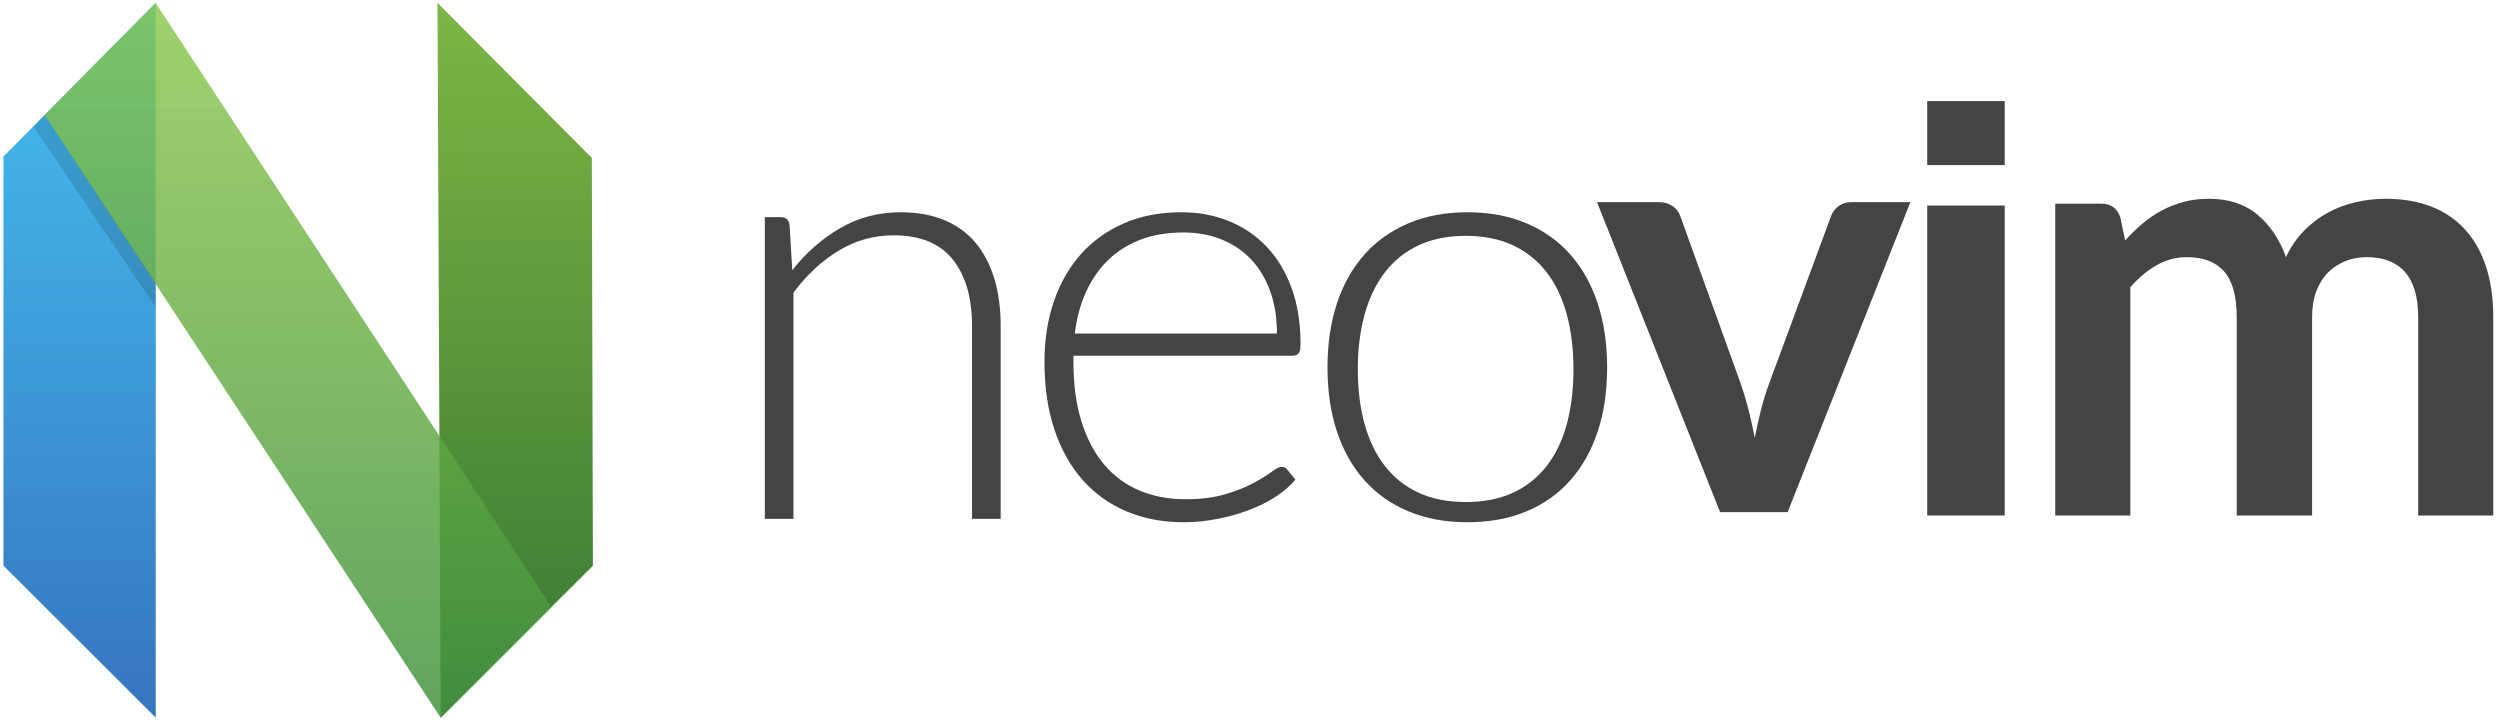
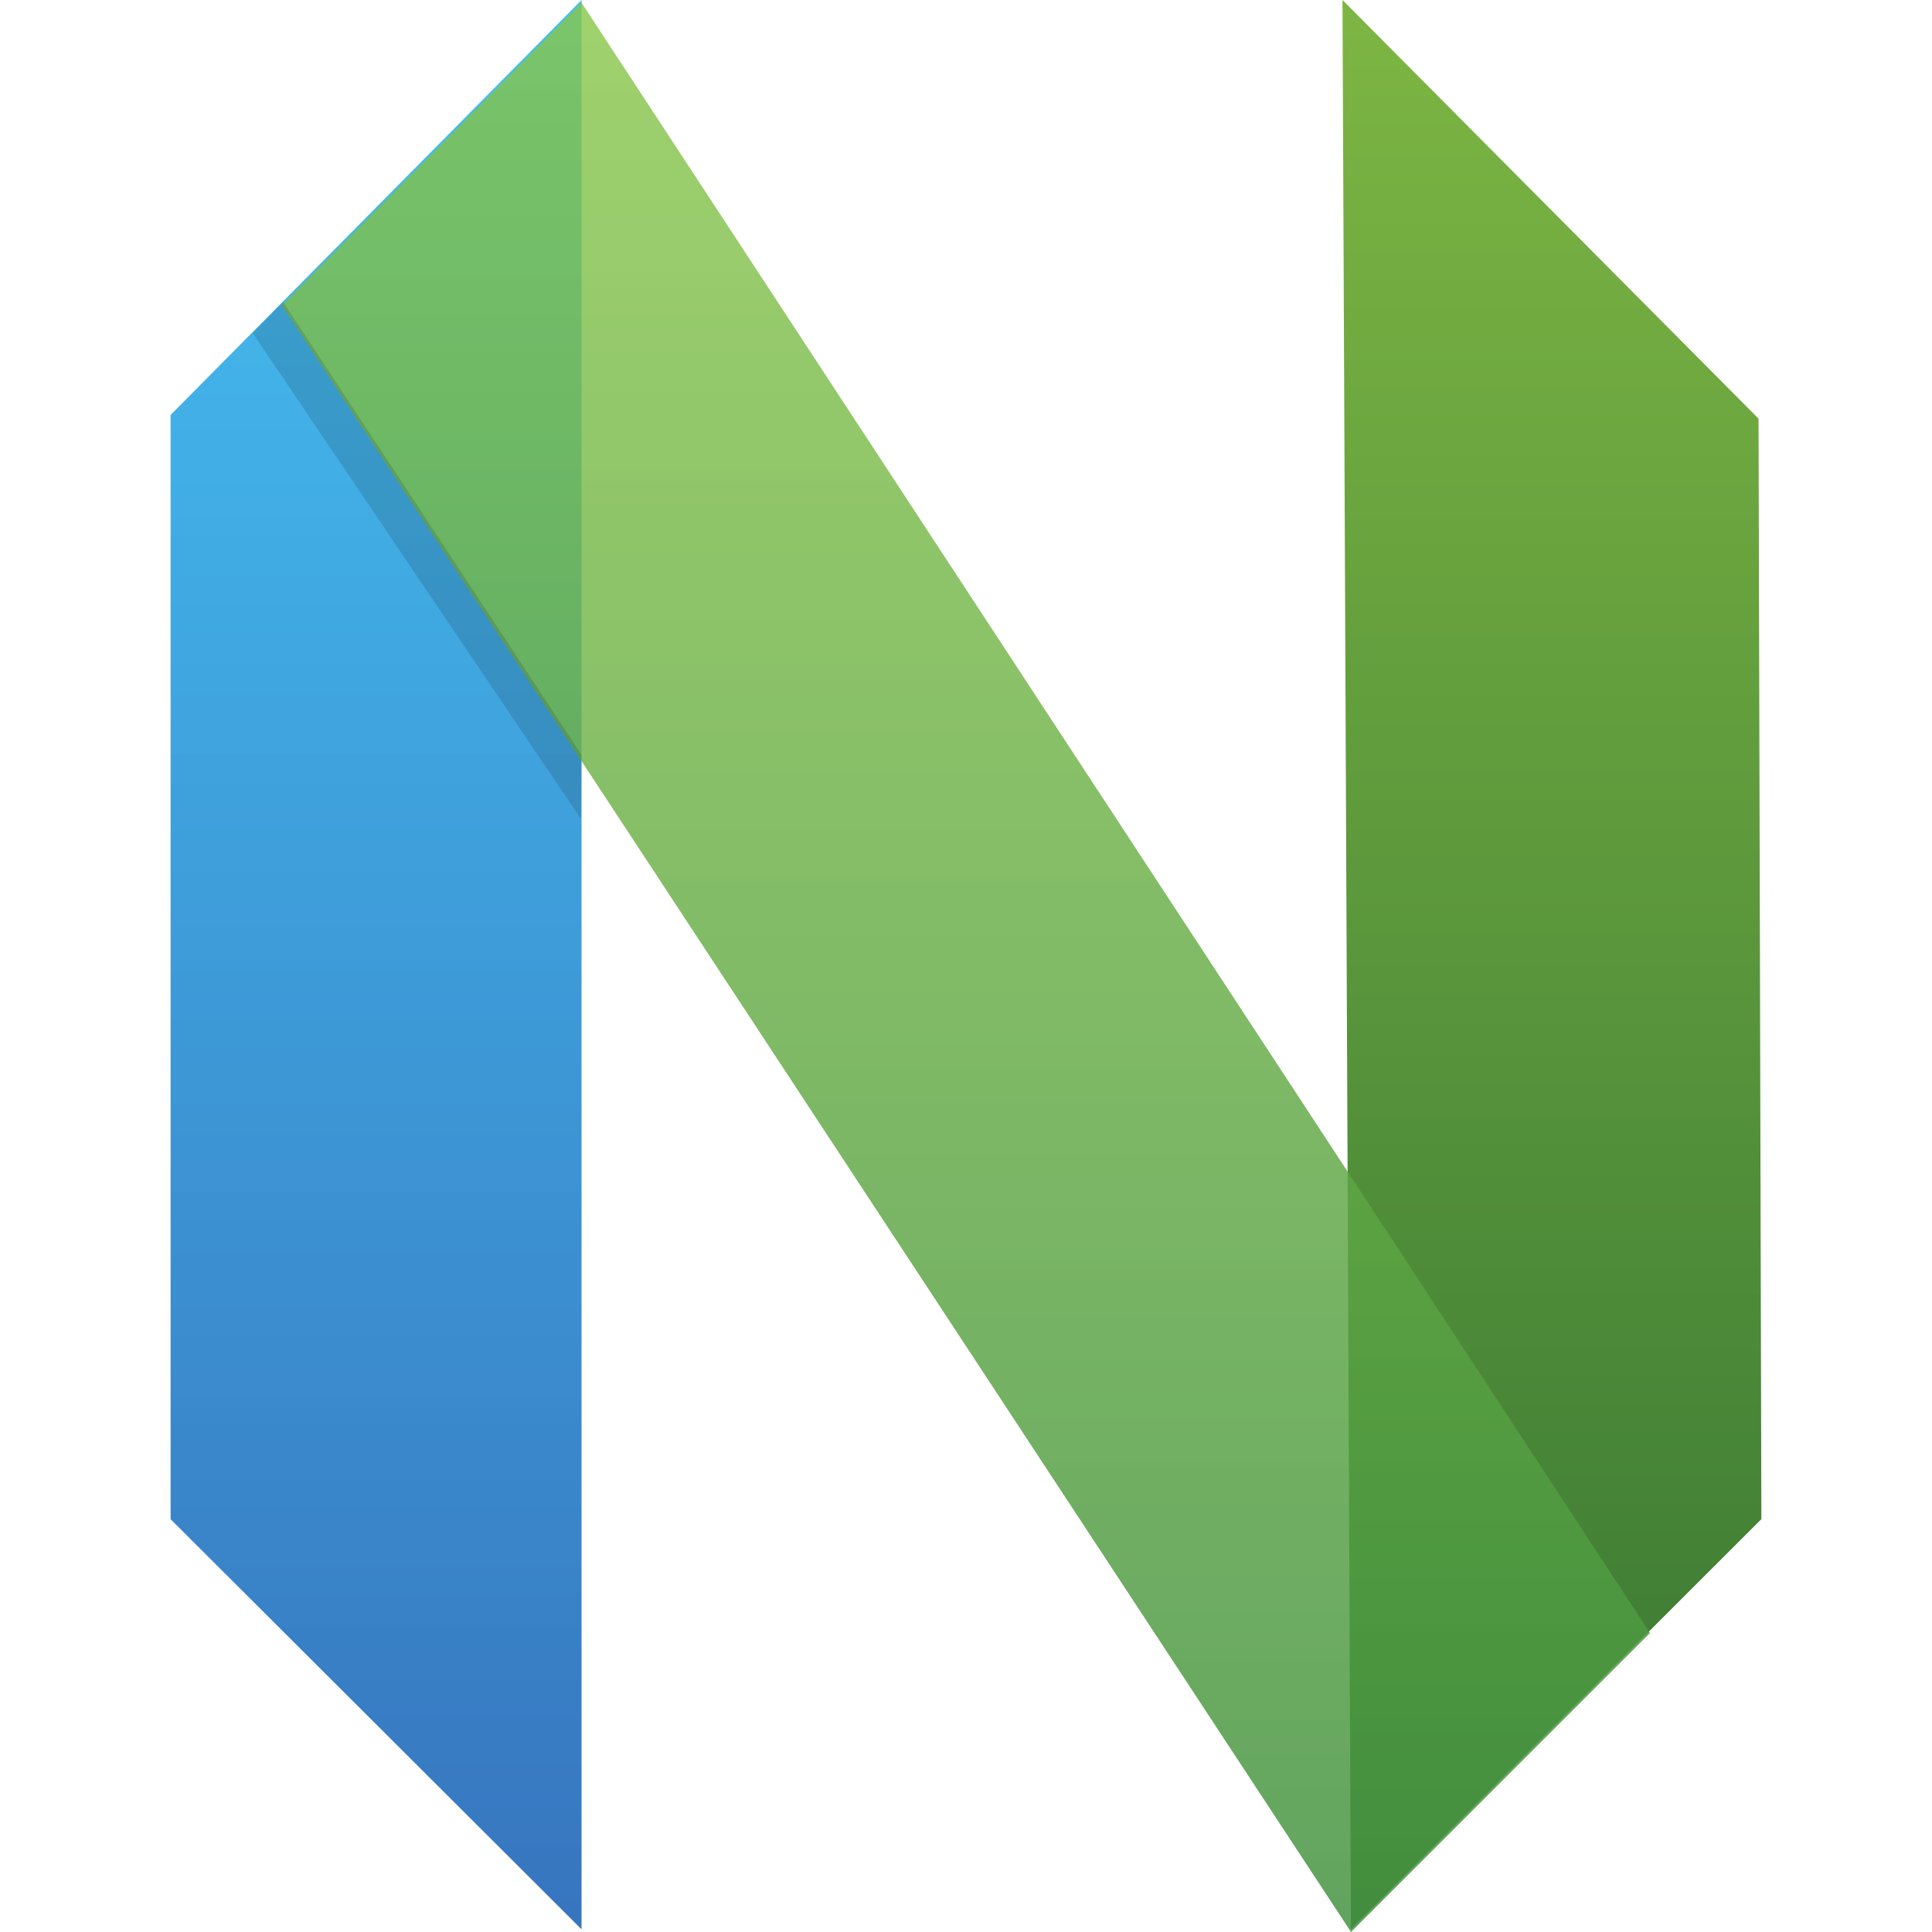
- <svg xmlns="http://www.w3.org/2000/svg" width="742px" height="214px" viewBox="0 0 742 214" version="1.1">
-   <description>Created with Sketch (http://www.bohemiancoding.com/sketch)</description>
+ <svg xmlns="http://www.w3.org/2000/svg" viewBox="0 0 128 128">
  <defs>
-     <linearGradient x1="50%" y1="0%" x2="50%" y2="100%" id="linearGradient-1">
-       <stop stop-color="#16B0ED" stop-opacity="0.8" offset="0%" />
-       <stop stop-color="#0F59B2" stop-opacity="0.837" offset="100%" />
+     <linearGradient id="a" x1="0.5" x2="0.5" y1="0" y2="1" gradientTransform="matrix(32.95703 0 0 154.7227 .426 .426)" gradientUnits="userSpaceOnUse">
+       <stop offset="0" stop-color="#16b0ed" stop-opacity=".8" />
+       <stop offset="1" stop-color="#0f59b2" stop-opacity=".835" />
    </linearGradient>
-     <linearGradient x1="50%" y1="0%" x2="50%" y2="100%" id="linearGradient-2">
-       <stop stop-color="#7DB643" offset="0%" />
-       <stop stop-color="#367533" offset="100%" />
+     <linearGradient id="b" x1="0.5" x2="0.5" y1="0" y2="1" gradientTransform="matrix(-33.59375 0 0 154.7227 128 .426)" gradientUnits="userSpaceOnUse">
+       <stop offset="0" stop-color="#7db643" />
+       <stop offset="1" stop-color="#367533" />
    </linearGradient>
-     <linearGradient x1="50%" y1="0%" x2="50%" y2="100%" id="linearGradient-3">
-       <stop stop-color="#88C649" stop-opacity="0.8" offset="0%" />
-       <stop stop-color="#439240" stop-opacity="0.84" offset="100%" />
+     <linearGradient id="c" x1="0.5" x2="0.5" y1="0" y2="1" gradientTransform="matrix(109.7148 0 0 154.7266 9.355 .637)" gradientUnits="userSpaceOnUse">
+       <stop offset="0" stop-color="#88c649" stop-opacity=".8" />
+       <stop offset="1" stop-color="#439240" stop-opacity=".839" />
    </linearGradient>
  </defs>
-   <g id="Page-1" stroke="none" stroke-width="1" fill="none" fill-rule="evenodd">
-     <g id="mark" transform="translate(1, 1)">
-       <path d="M0.027,45.459 L45.224,-0.173 L45.224,211.998 L0.027,166.894 L0.027,45.459 Z" id="Left---green" fill="url(#linearGradient-1)" />
-       <path d="M129.337,45.889 L175.152,-0.148 L174.224,211.998 L129.027,166.894 L129.337,45.889 Z" id="Right---blue" fill="url(#linearGradient-2)" transform="translate(152, 106) scale(-1, 1) translate(-152, -106) " />
-       <path d="M45.194,-0.137 L162.7,179.173 L129.818,212.054 L12.25,33.141 L45.194,-0.137 Z" id="Cross---blue" fill="url(#linearGradient-3)" />
-       <path d="M45.234,83.032 L45.171,90.095 L8.891,36.532 L12.25,33.11 L45.234,83.032 Z" id="Shadow" fill-opacity="0.13" fill="#000000" />
-     </g>
-     <g id="wordmark" transform="translate(227, 30)" fill="#444444">
-       <g id="Group">
-         <g transform="translate(0, 29)">
-           <path d="M0,95 L0,5.44 L4.655,5.44 C6.205,5.44 7.1,6.191 7.34,7.69 L8.146,21.192 C12.204,16.033 16.932,11.876 22.334,8.726 C27.733,5.575 33.747,4 40.371,4 C45.264,4 49.576,4.781 53.306,6.34 C57.035,7.901 60.123,10.151 62.57,13.091 C65.018,16.033 66.867,19.572 68.12,23.712 C69.373,27.853 70,32.533 70,37.754 L70,95 L61.496,95 L61.496,37.754 C61.496,29.352 59.586,22.767 55.767,17.997 C51.947,13.226 46.1,10.841 38.223,10.841 C32.372,10.841 26.944,12.357 21.931,15.386 C16.918,18.418 12.442,22.573 8.504,27.853 L8.504,95 L0,95 L0,95 Z" id="Shape" />
-           <path d="M123.624,4 C128.69,4 133.379,4.868 137.693,6.605 C142.005,8.343 145.745,10.873 148.912,14.197 C152.079,17.521 154.55,21.609 156.331,26.461 C158.11,31.312 159,36.883 159,43.172 C159,44.489 158.805,45.387 158.412,45.867 C158.019,46.347 157.402,46.586 156.561,46.586 L91.595,46.586 L91.595,48.293 C91.595,55.001 92.379,60.902 93.948,65.992 C95.515,71.083 97.748,75.35 100.643,78.795 C103.538,82.24 107.036,84.829 111.138,86.566 C115.238,88.304 119.824,89.172 124.89,89.172 C129.414,89.172 133.336,88.678 136.652,87.689 C139.969,86.701 142.76,85.593 145.021,84.365 C147.283,83.138 149.078,82.029 150.405,81.041 C151.731,80.053 152.697,79.559 153.3,79.559 C154.084,79.559 154.688,79.859 155.11,80.457 L157.462,83.332 C156.014,85.129 154.1,86.807 151.717,88.363 C149.334,89.921 146.679,91.254 143.755,92.361 C140.829,93.47 137.693,94.352 134.345,95.012 C130.998,95.669 127.636,96 124.257,96 C118.105,96 112.495,94.936 107.429,92.811 C102.362,90.685 98.014,87.585 94.386,83.512 C90.756,79.438 87.951,74.452 85.971,68.553 C83.99,62.654 83,55.899 83,48.293 C83,41.885 83.919,35.97 85.76,30.549 C87.6,25.128 90.253,20.456 93.721,16.533 C97.188,12.611 101.441,9.542 106.479,7.324 C111.513,5.109 117.229,4 123.624,4 L123.624,4 Z M124.197,10 C119.501,10 115.293,10.702 111.574,12.105 C107.853,13.509 104.638,15.526 101.924,18.158 C99.211,20.789 97.016,23.947 95.338,27.632 C93.66,31.316 92.55,35.439 92,40 L152,40 C152,35.321 151.328,31.126 149.987,27.412 C148.644,23.7 146.755,20.556 144.316,17.982 C141.878,15.411 138.95,13.437 135.535,12.061 C132.122,10.688 128.343,10 124.197,10 L124.197,10 Z" id="Shape" />
-           <path d="M208.546,4 C215.072,4 220.914,5.093 226.07,7.279 C231.224,9.466 235.571,12.566 239.11,16.578 C242.648,20.591 245.348,25.428 247.209,31.088 C249.07,36.748 250,43.082 250,50.09 C250,57.098 249.068,63.417 247.209,69.047 C245.348,74.678 242.648,79.499 239.11,83.512 C235.571,87.524 231.224,90.609 226.07,92.766 C220.914,94.922 215.072,96 208.546,96 C202.017,96 196.177,94.922 191.021,92.766 C185.866,90.609 181.504,87.524 177.936,83.512 C174.367,79.499 171.651,74.676 169.791,69.047 C167.93,63.417 167,57.098 167,50.09 C167,43.082 167.93,36.748 169.791,31.088 C171.652,25.428 174.367,20.592 177.936,16.578 C181.504,12.566 185.866,9.466 191.021,7.279 C196.177,5.094 202.017,4 208.546,4 L208.546,4 Z M208.045,90 C213.386,90 218.051,89.082 222.042,87.243 C226.032,85.405 229.362,82.769 232.034,79.334 C234.704,75.899 236.698,71.758 238.02,66.906 C239.337,62.055 240,56.618 240,50.59 C240,44.625 239.339,39.201 238.02,34.32 C236.698,29.439 234.704,25.267 232.034,21.801 C229.364,18.338 226.033,15.671 222.042,13.802 C218.051,11.935 213.385,11 208.045,11 C202.705,11 198.037,11.935 194.048,13.802 C190.057,15.671 186.726,18.338 184.056,21.801 C181.385,25.267 179.376,29.439 178.025,34.32 C176.675,39.201 176,44.625 176,50.59 C176,56.616 176.675,62.055 178.025,66.906 C179.376,71.758 181.385,75.899 184.056,79.334 C186.726,82.769 190.057,85.405 194.048,87.243 C198.037,89.082 202.704,90 208.045,90 L208.045,90 Z" id="Shape" />
-           <path d="M303.57,93 L283.52,93 L247,1 L265.349,1 C266.961,1 268.317,1.389 269.422,2.166 C270.525,2.944 271.287,3.929 271.705,5.125 L289.427,54.263 C290.441,57.133 291.293,59.943 291.978,62.692 C292.664,65.443 293.276,68.192 293.813,70.942 C294.35,68.192 294.961,65.443 295.648,62.692 C296.334,59.943 297.215,57.133 298.289,54.263 L316.459,5.125 C316.876,3.929 317.623,2.944 318.697,2.166 C319.771,1.389 321.053,1 322.546,1 L340,1 L303.57,93 L303.57,93 Z" id="Shape" />
-           <rect id="Rectangle" x="345" y="2" width="23" height="92" />
-           <path d="M383,94 L383,1.443 L396.624,1.443 C399.511,1.443 401.403,2.797 402.306,5.503 L403.749,12.359 C405.373,10.555 407.072,8.9 408.846,7.397 C410.619,5.894 412.514,4.601 414.529,3.518 C416.543,2.436 418.708,1.579 421.025,0.947 C423.339,0.316 425.88,0 428.649,0 C434.481,0 439.278,1.579 443.038,4.736 C446.797,7.893 449.609,12.088 451.473,17.321 C452.917,14.253 454.721,11.623 456.886,9.427 C459.051,7.233 461.427,5.443 464.013,4.06 C466.598,2.677 469.35,1.654 472.267,0.992 C475.183,0.33 478.115,0 481.063,0 C486.174,0 490.716,0.783 494.685,2.345 C498.654,3.91 501.992,6.194 504.699,9.202 C507.405,12.209 509.465,15.877 510.878,20.207 C512.291,24.537 513,29.499 513,35.092 L513,94 L490.716,94 L490.716,35.092 C490.716,29.198 489.422,24.763 486.838,21.786 C484.251,18.809 480.462,17.321 475.47,17.321 C473.184,17.321 471.066,17.712 469.112,18.493 C467.156,19.276 465.442,20.404 463.968,21.876 C462.495,23.35 461.337,25.2 460.494,27.424 C459.652,29.649 459.231,32.205 459.231,35.092 L459.231,94 L436.861,94 L436.861,35.092 C436.861,28.898 435.612,24.388 433.117,21.56 C430.62,18.735 426.937,17.321 422.066,17.321 C418.876,17.321 415.886,18.118 413.09,19.711 C410.291,21.304 407.691,23.486 405.286,26.251 L405.286,94 L383,94 L383,94 Z" id="Shape" />
-         </g>
-         <rect id="Rectangle" x="345" y="0" width="23" height="19" />
-       </g>
-     </g>
+   <g fill-rule="evenodd">
+     <path fill="url(#a)" d="M.426 33.703 33.383.426v154.722L.426 122.258Zm0 0" transform="translate(10.95 -.352) scale(.82614)" />
+     <path fill="url(#b)" d="M127.773 34 94.406.426l.676 154.722L128 122.254Zm0 0" transform="translate(10.95 -.352) scale(.82614)" />
+     <path fill="url(#c)" d="m33.379.637 85.691 130.75-23.98 23.976L9.355 24.903Zm0 0" transform="translate(10.95 -.352) scale(.82614)" />
+     <path fill-opacity="0.129" d="m38.53 50.01-.04 4.244-21.743-32.18 2.014-2.06zm0 0" />
  </g>
</svg>
